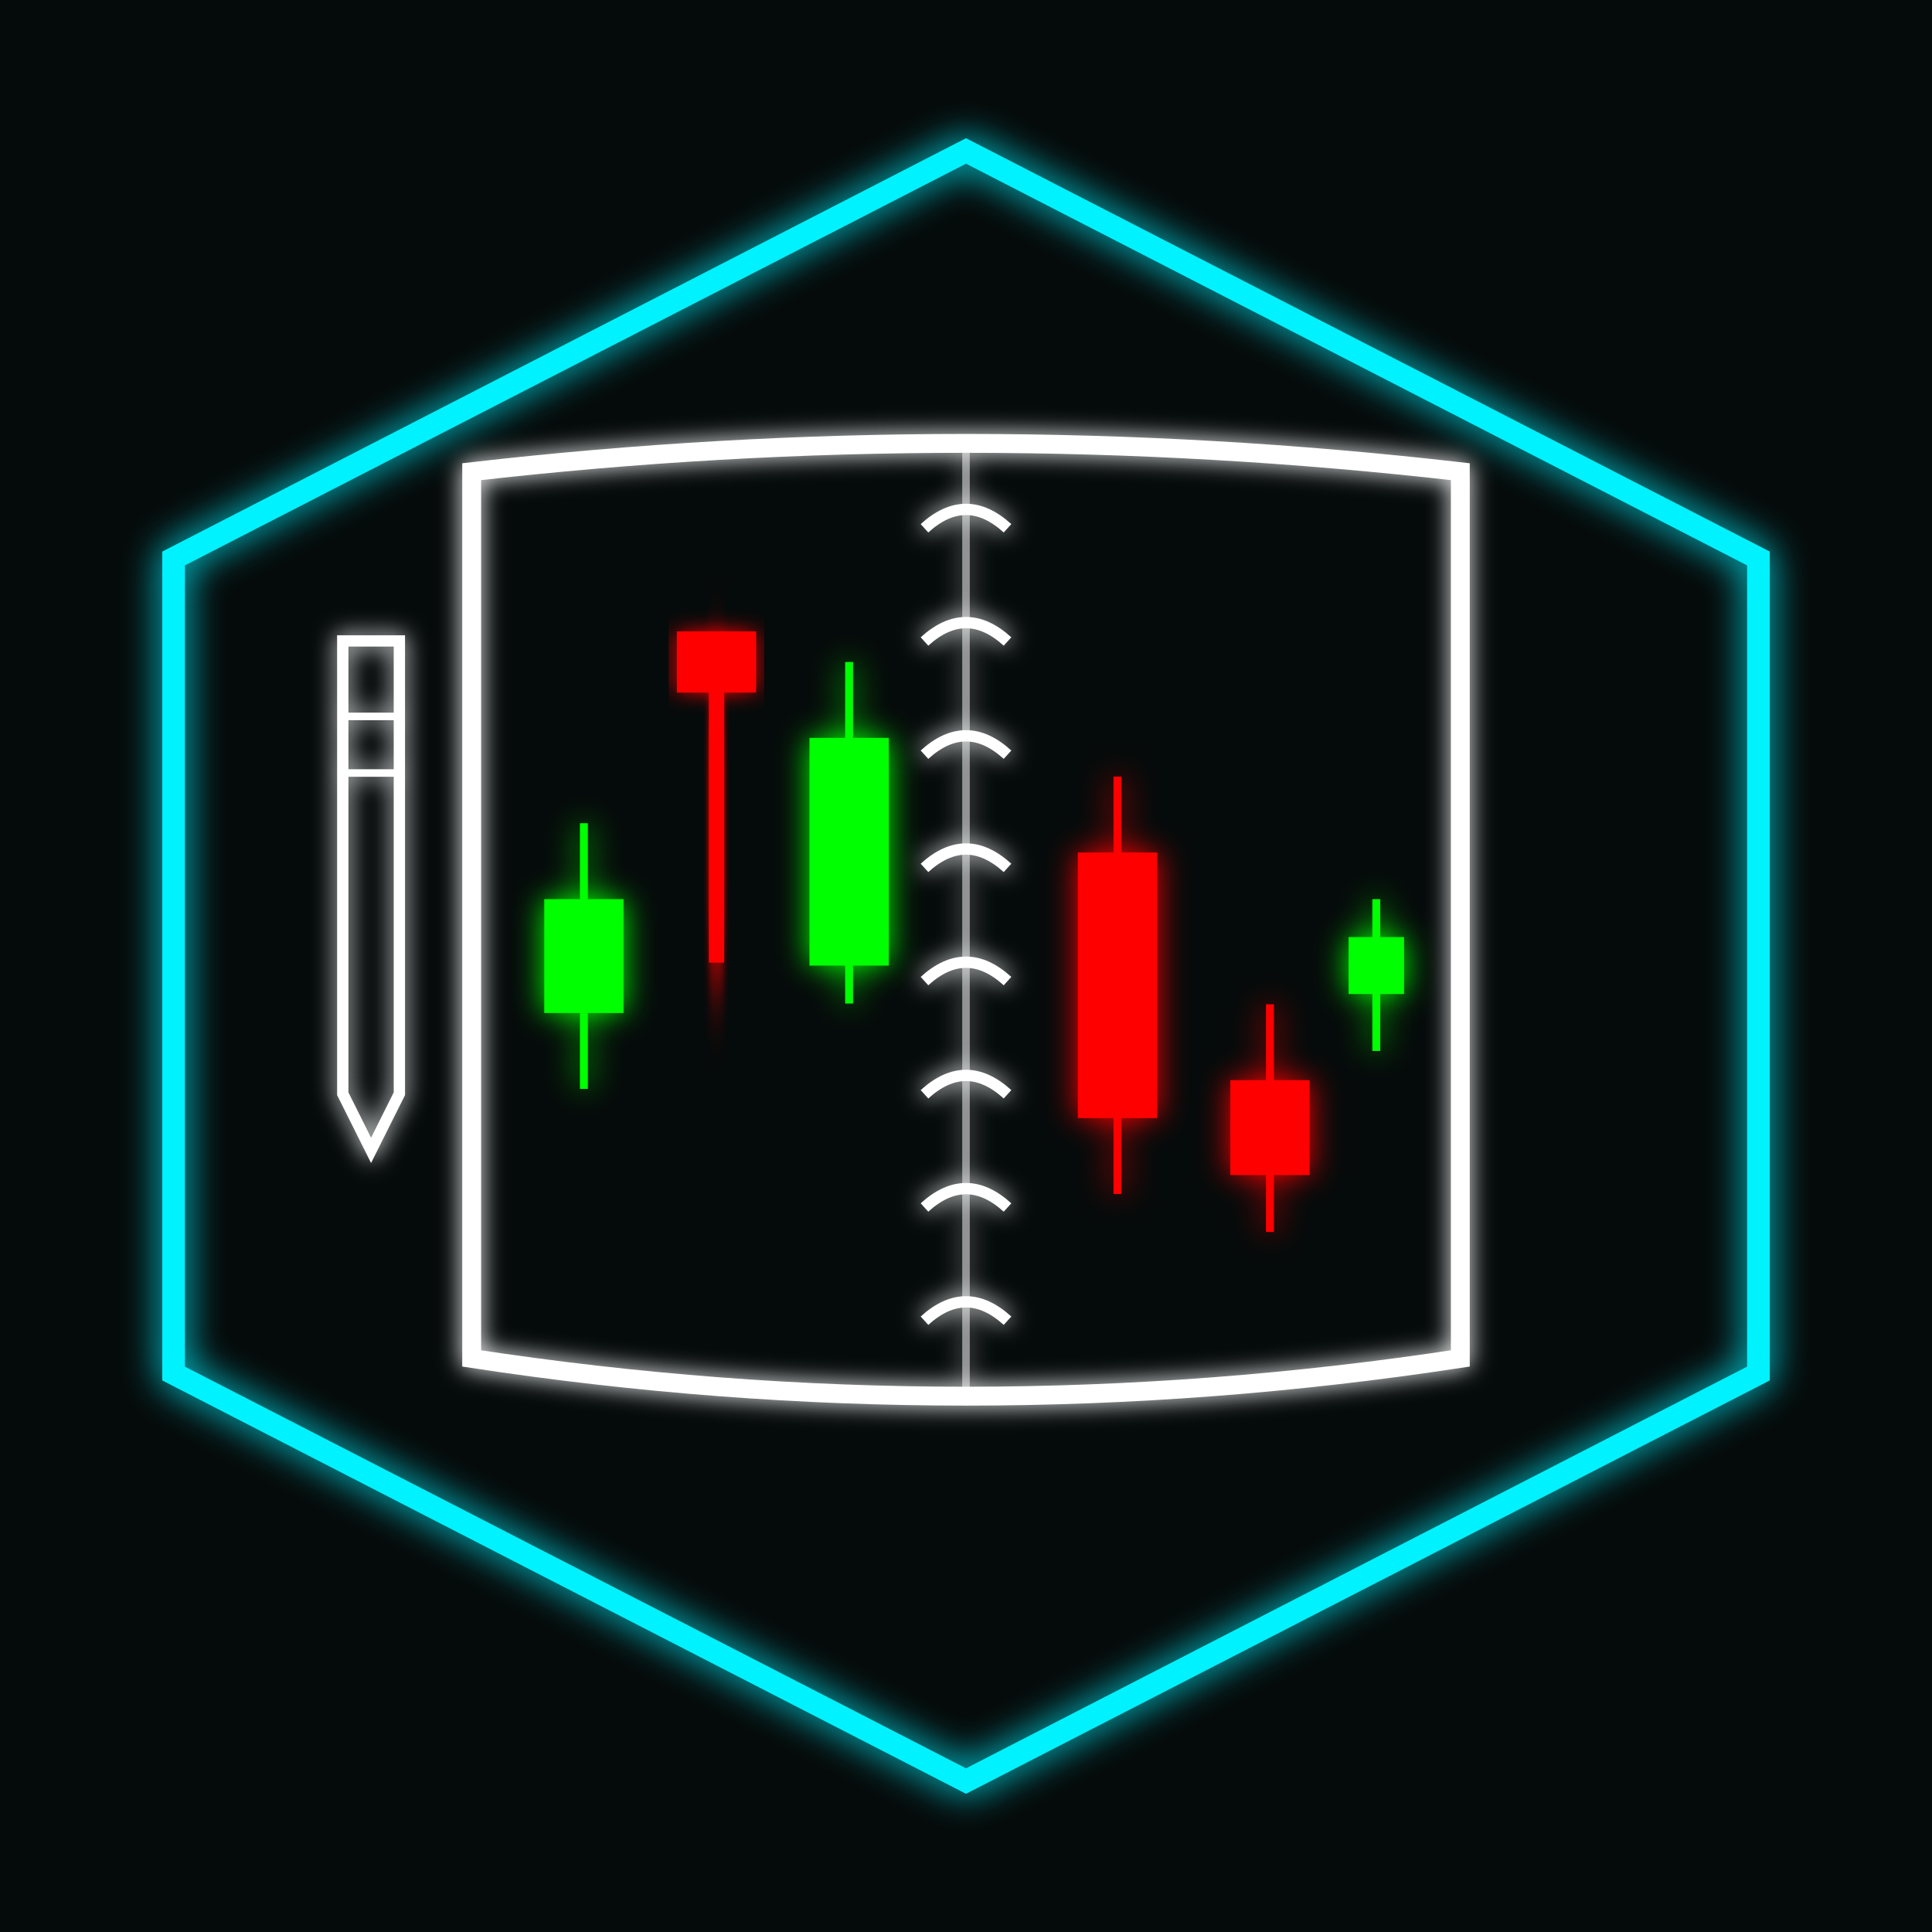
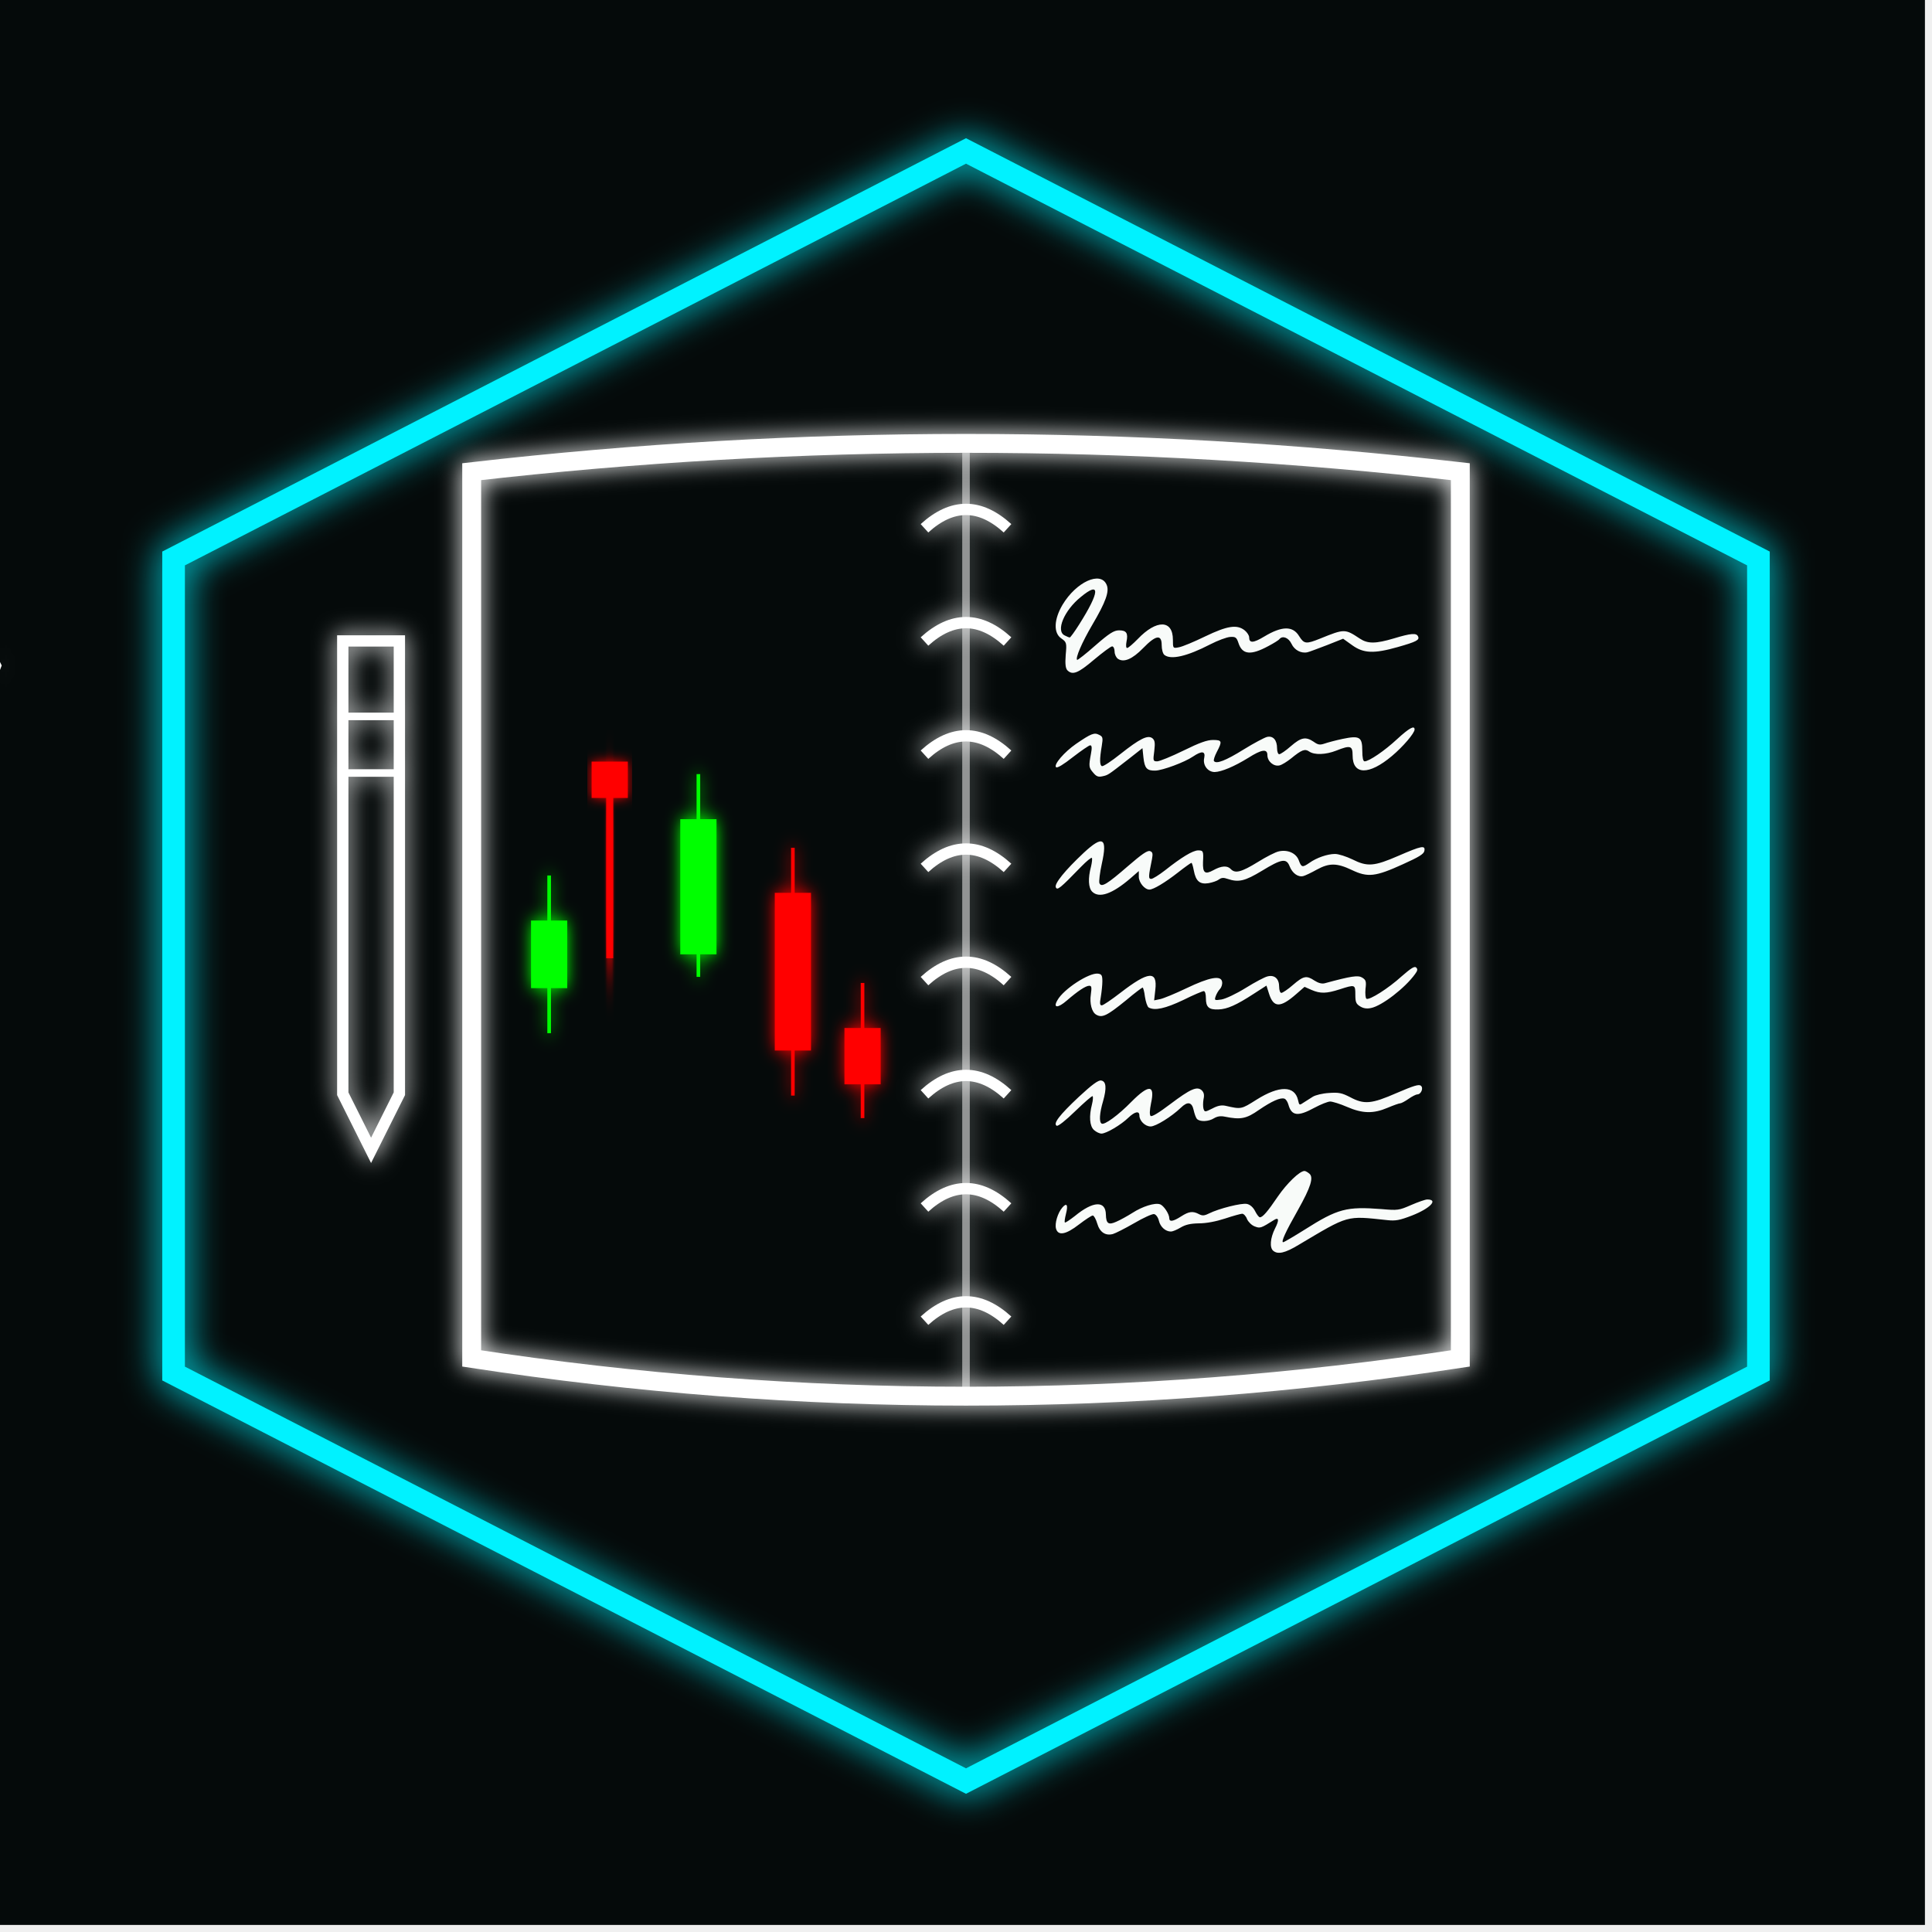
<svg xmlns="http://www.w3.org/2000/svg" width="512" height="512" viewBox="0 0 512 512" version="1.1" id="svg20">
  <defs id="defs4">
    <filter id="cyanGlow" x="-0.036" y="-0.036" width="1.071" height="1.071">
      <feGaussianBlur stdDeviation="5" result="blur" id="feGaussianBlur1" />
      <feComposite in="SourceGraphic" in2="blur" operator="over" id="feComposite1" />
    </filter>
-     <filter id="whiteGlow" x="-0.58" y="-0.064" width="2.16" height="1.143">
+     <filter id="whiteGlow" x="-0.58" y="-1.74" width="2.16" height="4.402">
      <feGaussianBlur stdDeviation="3" result="blur" id="feGaussianBlur2" />
      <feComposite in="SourceGraphic" in2="blur" operator="over" id="feComposite2" />
    </filter>
    <filter id="redGlow" x="-0.48" y="-0.16" width="1.96" height="1.32">
      <feGaussianBlur stdDeviation="4" result="blur" id="feGaussianBlur3" />
      <feComposite in="SourceGraphic" in2="blur" operator="over" id="feComposite3" />
    </filter>
-     <filter id="greenGlow" x="-0.686" y="-0.24" width="2.371" height="1.48">
+     <filter id="greenGlow" x="-0.48" y="-0.137" width="1.96" height="1.274">
      <feGaussianBlur stdDeviation="4" result="blur" id="feGaussianBlur4" />
      <feComposite in="SourceGraphic" in2="blur" operator="over" id="feComposite4" />
    </filter>
    <filter id="redGlow-3" x="-inf" y="-0.384" width="inf" height="1.768">
      <feGaussianBlur stdDeviation="4" result="blur" id="feGaussianBlur3-6" />
      <feComposite in="SourceGraphic" in2="blur" operator="over" id="feComposite3-7" />
    </filter>
    <filter id="redGlow-3-2" x="-0.48" y="-0.384" width="1.96" height="1.768">
      <feGaussianBlur stdDeviation="4" result="blur" id="feGaussianBlur3-6-9" />
      <feComposite in="SourceGraphic" in2="blur" operator="over" id="feComposite3-7-1" />
    </filter>
+     <filter id="whiteGlow-3" x="-0.373" y="-1.74" width="1.746" height="4.402">
+       <feGaussianBlur stdDeviation="3" result="blur" id="feGaussianBlur2-6" />
+       <feComposite in="SourceGraphic" in2="blur" operator="over" id="feComposite2-7" />
+     </filter>
+     <filter id="whiteGlow-3-5" x="-0.373" y="-1.74" width="1.746" height="4.402">
+       <feGaussianBlur stdDeviation="3" result="blur" id="feGaussianBlur2-6-6" />
+       <feComposite in="SourceGraphic" in2="blur" operator="over" id="feComposite2-7-2" />
+     </filter>
+     <filter id="whiteGlow-3-2" x="-0.373" y="-1.74" width="1.746" height="4.402">
+       <feGaussianBlur stdDeviation="3" result="blur" id="feGaussianBlur2-6-7" />
+       <feComposite in="SourceGraphic" in2="blur" operator="over" id="feComposite2-7-0" />
+     </filter>
+     <filter id="whiteGlow-3-6" x="-0.366" y="-1.655" width="1.732" height="4.235">
+       <feGaussianBlur stdDeviation="3" result="blur" id="feGaussianBlur2-6-0" />
+       <feComposite in="SourceGraphic" in2="blur" operator="over" id="feComposite2-7-6" />
+     </filter>
+     <filter id="whiteGlow-3-1" x="-0.397" y="-1.598" width="1.793" height="4.124">
+       <feGaussianBlur stdDeviation="3" result="blur" id="feGaussianBlur2-6-8" />
+       <feComposite in="SourceGraphic" in2="blur" operator="over" id="feComposite2-7-7" />
+     </filter>
+     <filter id="whiteGlow-3-6-9" x="-0.373" y="-1.74" width="1.746" height="4.402">
+       <feGaussianBlur stdDeviation="3" result="blur" id="feGaussianBlur2-6-0-2" />
+       <feComposite in="SourceGraphic" in2="blur" operator="over" id="feComposite2-7-6-0" />
+     </filter>
+     <filter id="whiteGlow-3-59" x="-0.373" y="-1.74" width="1.746" height="4.402">
+       <feGaussianBlur stdDeviation="3" result="blur" id="feGaussianBlur2-6-2" />
+       <feComposite in="SourceGraphic" in2="blur" operator="over" id="feComposite2-7-28" />
+     </filter>
+     <filter id="whiteGlow-3-6-97" x="-0.373" y="-1.74" width="1.746" height="4.402">
+       <feGaussianBlur stdDeviation="3" result="blur" id="feGaussianBlur2-6-0-3" />
+       <feComposite in="SourceGraphic" in2="blur" operator="over" id="feComposite2-7-6-6" />
+     </filter>
+     <filter id="whiteGlow-3-1-1" x="-0.373" y="-1.74" width="1.746" height="4.402">
+       <feGaussianBlur stdDeviation="3" result="blur" id="feGaussianBlur2-6-8-2" />
+       <feComposite in="SourceGraphic" in2="blur" operator="over" id="feComposite2-7-7-9" />
+     </filter>
+     <filter id="whiteGlow-3-6-9-3" x="-0.373" y="-1.74" width="1.746" height="4.402">
+       <feGaussianBlur stdDeviation="3" result="blur" id="feGaussianBlur2-6-0-2-1" />
+       <feComposite in="SourceGraphic" in2="blur" operator="over" id="feComposite2-7-6-0-9" />
+     </filter>
+     <filter id="whiteGlow-3-0" x="-0.373" y="-1.74" width="1.746" height="4.402">
+       <feGaussianBlur stdDeviation="3" result="blur" id="feGaussianBlur2-6-3" />
+       <feComposite in="SourceGraphic" in2="blur" operator="over" id="feComposite2-7-61" />
+     </filter>
+     <filter id="whiteGlow-3-6-0" x="-0.373" y="-1.74" width="1.746" height="4.402">
+       <feGaussianBlur stdDeviation="3" result="blur" id="feGaussianBlur2-6-0-6" />
+       <feComposite in="SourceGraphic" in2="blur" operator="over" id="feComposite2-7-6-3" />
+     </filter>
+     <filter id="whiteGlow-3-1-2" x="-0.373" y="-1.74" width="1.746" height="4.402">
+       <feGaussianBlur stdDeviation="3" result="blur" id="feGaussianBlur2-6-8-0" />
+       <feComposite in="SourceGraphic" in2="blur" operator="over" id="feComposite2-7-7-6" />
+     </filter>
+     <filter id="whiteGlow-3-6-9-1" x="-0.373" y="-1.74" width="1.746" height="4.402">
+       <feGaussianBlur stdDeviation="3" result="blur" id="feGaussianBlur2-6-0-2-5" />
+       <feComposite in="SourceGraphic" in2="blur" operator="over" id="feComposite2-7-6-0-5" />
+     </filter>
+     <filter id="whiteGlow-3-67" x="-inf" y="-inf" width="inf" height="inf">
+       <feGaussianBlur stdDeviation="3" result="blur" id="feGaussianBlur2-6-36" />
+       <feComposite in="SourceGraphic" in2="blur" operator="over" id="feComposite2-7-5" />
+     </filter>
  </defs>
-   <rect width="512" height="512" fill="#050a0a" id="rect4" x="-6.6757202e-06" y="0" />
+   <rect width="512" height="512" fill="#050a0a" id="rect4" x="-1.874" y="-1.874" />
  <polygon points="256,40 466,148 466,364 256,472 46,364 46,148" fill="none" stroke="#00f2ff" stroke-width="6" filter="url(#cyanGlow)" id="polygon4" />
  <g filter="url(#whiteGlow)" id="g4">
    <path d="M 125,125 Q 256,110 387,125 L 387,360 Q 256,380 125,360 Z" fill="none" stroke="#ffffff" stroke-width="5" id="path4" />
    <line x1="256" y1="120" x2="256" y2="370" stroke="#ffffff" stroke-width="2" opacity="0.5" id="line4" />
  </g>
-   <g filter="url(#whiteGlow)" stroke="#ffffff" stroke-width="3" fill="none" id="g12">
-     <path d="M 245,140 Q 256,130 267,140" id="path5" />
-     <path d="M 245,170 Q 256,160 267,170" id="path6" />
-     <path d="M 245,200 Q 256,190 267,200" id="path7" />
-     <path d="M 245,230 Q 256,220 267,230" id="path8" />
-     <path d="M 245,260 Q 256,250 267,260" id="path9" />
-     <path d="M 245,290 Q 256,280 267,290" id="path10" />
-     <path d="M 245,320 Q 256,310 267,320" id="path11" />
-     <path d="M 245,350 Q 256,340 267,350" id="path12" />
-   </g>
+   <path d="m 245,140 q 11,-10 22,0" id="path5" style="fill:none;stroke:#ffffff;stroke-width:3;filter:url(#whiteGlow)" />
+   <path d="m -117.34,174.633 v 0" id="path5-3-3" style="fill:none;stroke:#ffffff;stroke-width:3;filter:url(#whiteGlow-3-67)" transform="matrix(-0.6277603,0.03992429,-0.06864025,-1.079283,-169.3235,369.1745)" />
+   <path d="m -138.163,175.792 q 11,-10 22,0" id="path5-3-6-7-9" style="fill:none;stroke:#ffffff;stroke-width:3;filter:url(#whiteGlow-3-6-9-1)" transform="matrix(-0.4653501,0.04316493,-0.103396,-1.114686,-46.24888,377.0804)" />
+   <path d="m 245,170 q 11,-10 22,0" id="path6" style="fill:none;stroke:#ffffff;stroke-width:3;filter:url(#whiteGlow)" />
+   <path d="m 245,200 q 11,-10 22,0" id="path7" style="fill:none;stroke:#ffffff;stroke-width:3;filter:url(#whiteGlow)" />
+   <path d="m 245,230 q 11,-10 22,0" id="path8" style="fill:none;stroke:#ffffff;stroke-width:3;filter:url(#whiteGlow)" />
+   <path d="m 245,260 q 11,-10 22,0" id="path9" style="fill:none;stroke:#ffffff;stroke-width:3;filter:url(#whiteGlow)" />
+   <path d="m 245,290 q 11,-10 22,0" id="path10" style="fill:none;stroke:#ffffff;stroke-width:3;filter:url(#whiteGlow)" />
+   <path d="m 245,320 q 11,-10 22,0" id="path11" style="fill:none;stroke:#ffffff;stroke-width:3;filter:url(#whiteGlow)" />
+   <path d="m 245,350 q 11,-10 22,0" id="path12" style="fill:none;stroke:#ffffff;stroke-width:3;filter:url(#whiteGlow)" />
  <g transform="translate(80.83751,169.855)" filter="url(#whiteGlow)" id="g14">
    <path d="M 10,0 H 25 V 120 L 17.5,135 10,120 Z" fill="none" stroke="#ffffff" stroke-width="3" id="path13" />
    <line x1="10" y1="20" x2="25" y2="20" stroke="#ffffff" stroke-width="2" id="line13" />
    <line x1="10" y1="35" x2="25" y2="35" stroke="#ffffff" stroke-width="2" id="line14" />
  </g>
-   <g filter="url(#greenGlow)" id="g15" transform="matrix(1.050004,0,0,1.005719,128.4845,137.7102)">
-     <line x1="25" y1="80" x2="25" y2="150" stroke="#00ff00" stroke-width="2" id="line15" />
-     <rect x="15" y="100" width="20" height="30" fill="#00ff00" id="rect15" />
+   <line x1="175" y1="120" x2="175" y2="180" stroke="#ff0000" stroke-width="2" id="line18-5" transform="matrix(1.050004,0,0,1.933648,6.126692,-55.04719)" style="filter:url(#redGlow-3)" />
+   <g id="g3" transform="matrix(1.029331,0,0,0.6621525,-3.219403,92.03212)">
+     <g filter="url(#greenGlow)" id="g15" transform="matrix(0.4659805,0,0,0.9016256,132.8599,139.2757)">
+       <line x1="25" y1="80" x2="25" y2="150" stroke="#00ff00" stroke-width="2" id="line15" />
+       <rect x="15" y="100" width="20" height="30" fill="#00ff00" id="rect15" />
+     </g>
+     <g filter="url(#greenGlow)" id="g16" transform="matrix(0.4659805,0,0,0.9016256,147.986,134.7675)">
+       <line x1="75" y1="40" x2="75" y2="130" stroke="#00ff00" stroke-width="2" id="line16" />
+       <rect x="65" y="60" width="20" height="60" fill="#00ff00" id="rect16" />
+     </g>
+     <g filter="url(#redGlow)" id="g17" transform="matrix(0.4659805,0,0,0.9016256,149.0142,155.2326)">
+       <line x1="125" y1="50" x2="125" y2="160" stroke="#ff0000" stroke-width="2" id="line17" />
+       <rect x="115" y="70" width="20" height="70" fill="#ff0000" id="rect17" />
+     </g>
+     <g filter="url(#redGlow)" id="g18" transform="matrix(0.4659805,0,0,0.9016256,143.6518,146.2164)">
+       <line x1="175" y1="120" x2="175" y2="180" stroke="#ff0000" stroke-width="2" id="line18" />
+       <rect x="165" y="140" width="20" height="25" fill="#ff0000" id="rect18" />
+     </g>
+     <g id="g1" transform="matrix(0.4437893,0,0,0.8964984,75.83985,15.8187)">
+       <rect x="165" y="140" width="20" height="25" fill="#ff0000" id="rect18-6" transform="matrix(1.050004,0,0,0.6489335,6.126692,76.47345)" style="filter:url(#redGlow-3)" />
+       <rect x="165" y="140" width="20" height="25" fill="#ff0000" id="rect18-6-7" transform="matrix(-0.2019306,0,0,2.956213,225.2152,-232.6548)" style="filter:url(#redGlow-3-2)" />
+     </g>
  </g>
-   <g filter="url(#greenGlow)" id="g16" transform="matrix(1.050004,0,0,1.005719,146.2698,135.207)">
-     <line x1="75" y1="40" x2="75" y2="130" stroke="#00ff00" stroke-width="2" id="line16" />
-     <rect x="65" y="60" width="20" height="60" fill="#00ff00" id="rect16" />
-   </g>
-   <g filter="url(#redGlow)" id="g17" transform="matrix(1.050004,0,0,1.005719,164.8853,155.5094)">
-     <line x1="125" y1="50" x2="125" y2="160" stroke="#ff0000" stroke-width="2" id="line17" />
-     <rect x="115" y="70" width="20" height="70" fill="#ff0000" id="rect17" />
-   </g>
-   <g filter="url(#redGlow)" id="g18" transform="matrix(1.050004,0,0,1.005719,152.8021,145.4522)">
-     <line x1="175" y1="120" x2="175" y2="180" stroke="#ff0000" stroke-width="2" id="line18" />
-     <rect x="165" y="140" width="20" height="25" fill="#ff0000" id="rect18" />
-   </g>
-   <line x1="175" y1="120" x2="175" y2="180" stroke="#ff0000" stroke-width="2" id="line18-5" transform="matrix(1.050004,0,0,1.933648,6.126692,-55.04719)" style="filter:url(#redGlow-3)" />
-   <rect x="165" y="140" width="20" height="25" fill="#ff0000" id="rect18-6" transform="matrix(1.050004,0,0,0.6489335,6.126692,76.47345)" style="filter:url(#redGlow-3)" />
-   <rect x="165" y="140" width="20" height="25" fill="#ff0000" id="rect18-6-7" transform="matrix(-0.2019306,0,0,2.956213,225.2152,-232.6548)" style="filter:url(#redGlow-3-2)" />
-   <g filter="url(#greenGlow)" id="g19" transform="matrix(1.050004,0,0,1.005719,128.4845,137.7102)">
-     <line x1="225" y1="100" x2="225" y2="140" stroke="#00ff00" stroke-width="2" id="line19" />
-     <rect x="218" y="110" width="14" height="15" fill="#00ff00" id="rect19" />
+   <circle id="path15" style="fill:#ffffff;stroke:#000000" cx="-47.63" cy="165.722" r="0.216" />
+   <g id="g2">
+     <path d="m 337.418,331.47 c -1.008,-0.85 -0.784,-3.351 0.448,-5.853 1.176,-2.266 1.064,-3.115 -0.224,-2.313 -3.528,2.218 -3.696,2.266 -5.151,1.699 -0.784,-0.283 -1.68,-1.18 -2.016,-1.935 -0.28,-0.802 -0.896,-1.416 -1.288,-1.416 -0.336,0 -2.408,0.566 -4.535,1.274 -2.464,0.802 -4.983,1.274 -6.943,1.274 -2.24,0.047 -3.528,0.33 -4.871,1.133 -0.952,0.566 -2.072,1.038 -2.52,1.038 -1.456,0 -2.8,-1.227 -3.192,-2.832 -0.224,-0.944 -0.784,-1.699 -1.288,-1.794 -0.448,-0.094 -2.856,0.991 -5.263,2.407 -2.464,1.416 -4.983,2.69 -5.655,2.879 -1.96,0.519 -3.472,-0.472 -4.143,-2.785 -0.336,-1.18 -0.896,-2.124 -1.176,-2.124 -0.336,0 -1.96,1.086 -3.64,2.36 -3.528,2.738 -5.543,3.068 -6.103,1.133 -0.392,-1.369 0.448,-4.201 1.68,-5.617 1.176,-1.369 1.568,-0.661 0.952,1.699 -0.28,1.133 -0.448,2.171 -0.28,2.266 0.112,0.142 1.288,-0.661 2.632,-1.699 4.871,-4.012 8.175,-4.154 8.231,-0.378 0.056,2.36 0.672,2.832 2.744,1.888 1.008,-0.425 2.968,-1.51 4.311,-2.36 2.632,-1.699 5.935,-2.738 7.279,-2.266 0.952,0.283 2.464,2.549 2.464,3.682 0,1.038 1.008,0.897 3.136,-0.472 2.072,-1.322 3.08,-1.463 4.703,-0.614 0.896,0.472 1.4,0.472 2.632,-0.142 2.744,-1.369 8.735,-2.832 10.079,-2.549 0.84,0.142 1.68,0.897 2.184,1.888 0.448,0.897 1.008,1.652 1.288,1.652 0.728,0 2.016,-1.463 4.759,-5.522 2.408,-3.493 5.767,-6.75 7.055,-6.75 0.28,0 0.84,0.33 1.288,0.708 1.176,0.991 0.392,3.54 -3.024,9.629 -3.304,5.806 -4.535,8.543 -3.92,8.543 0.224,0 2.8,-1.51 5.655,-3.304 8.847,-5.617 11.143,-6.183 20.437,-5.475 4.311,0.378 4.591,0.33 7.839,-1.086 1.848,-0.802 3.752,-1.463 4.255,-1.463 3.024,0 0.784,2.36 -4.031,4.248 -3.304,1.274 -4.367,1.463 -6.551,1.227 -11.031,-1.18 -10.079,-1.416 -23.517,6.561 -3.584,2.171 -5.487,2.596 -6.719,1.558 z" id="path179" style="fill:#f8fbf9;stroke-width:0.514" />
+     <path d="m 289.917,299.468 c -1.151,-1.038 -1.36,-3.634 -0.523,-6.844 0.261,-1.038 0.314,-1.982 0.157,-2.124 -0.157,-0.142 -2.197,1.652 -4.602,3.965 -2.563,2.502 -4.55,4.059 -4.916,3.87 -0.994,-0.566 0.68,-2.785 5.858,-7.646 3.452,-3.21 5.178,-4.484 5.91,-4.342 1.36,0.189 1.517,1.982 0.523,5.475 -0.941,3.162 -1.098,5.57 -0.366,5.947 0.732,0.425 4.393,-2.218 7.897,-5.806 4.655,-4.673 6.276,-4.531 5.178,0.425 -0.366,1.841 -0.418,3.068 -0.105,3.351 0.314,0.283 2.197,-0.85 5.178,-3.115 5.387,-4.059 7.113,-4.814 8.368,-3.682 0.575,0.566 0.732,1.227 0.471,2.36 -0.157,0.897 -0.157,2.03 0,2.549 0.314,0.897 0.366,0.897 2.353,-0.094 1.412,-0.755 2.406,-0.944 3.504,-0.708 4.132,0.944 4.132,0.944 8.159,-1.605 6.067,-3.823 10.146,-3.776 11.035,0.094 0.314,1.416 0.366,1.416 1.464,0.661 0.68,-0.425 1.778,-1.133 2.458,-1.558 0.68,-0.425 2.563,-0.897 4.289,-0.991 2.615,-0.189 3.399,0 5.544,1.086 3.766,2.03 5.701,1.841 12.395,-1.086 4.393,-1.888 5.858,-2.36 6.38,-1.935 0.784,0.566 0.105,2.313 -0.941,2.313 -0.314,0 -1.36,0.519 -2.301,1.18 -0.941,0.661 -1.935,1.18 -2.197,1.18 -0.314,0 -1.778,0.519 -3.347,1.18 -3.766,1.605 -6.642,1.558 -10.774,-0.236 -1.83,-0.802 -3.87,-1.416 -4.445,-1.416 -0.628,0 -2.51,0.755 -4.184,1.652 -4.393,2.407 -6.067,2.171 -6.904,-0.85 -0.209,-0.755 -0.68,-1.463 -1.046,-1.558 -1.046,-0.378 -3.347,0.661 -6.747,2.974 -3.347,2.36 -4.864,2.643 -9.048,1.794 -1.151,-0.236 -1.987,-0.094 -2.876,0.425 -1.412,0.897 -3.713,0.991 -4.498,0.189 -0.314,-0.33 -0.68,-1.416 -0.889,-2.36 -0.471,-2.171 -1.621,-2.36 -3.399,-0.614 -2.458,2.36 -6.642,4.956 -8.002,4.956 -1.464,0 -2.981,-1.51 -2.981,-2.926 0,-1.274 -1.203,-1.038 -2.929,0.614 -1.935,1.888 -5.858,4.201 -7.113,4.201 -0.523,0 -1.412,-0.425 -1.987,-0.944 z" id="path180" style="fill:#f8fbf9;stroke-width:0.497" />
+     <path d="m 290.481,268.883 c -1.139,-0.661 -1.76,-2.974 -1.398,-5.334 0.259,-1.888 0.207,-2.313 -0.414,-2.313 -0.932,0 -3.003,1.369 -5.953,3.918 -2.381,2.077 -3.727,2.03 -2.485,-0.094 1.605,-2.926 8.438,-7.363 10.768,-7.033 0.932,0.142 1.139,0.425 1.139,2.03 0,1.038 -0.207,2.879 -0.414,4.154 -0.311,1.699 -0.259,2.218 0.259,2.218 0.362,0 2.588,-1.51 4.97,-3.351 7.403,-5.711 9.836,-5.947 9.215,-0.755 l -0.311,2.785 1.605,-0.33 c 0.88,-0.189 3.986,-1.463 6.937,-2.879 6.212,-2.974 9.215,-3.493 9.473,-1.699 0.104,0.614 -0.155,1.463 -0.569,1.888 -0.414,0.425 -0.932,1.322 -1.139,1.935 -0.362,1.086 -0.311,1.133 1.553,0.85 1.087,-0.189 3.831,-1.463 6.419,-3.068 2.433,-1.51 5.073,-2.926 5.85,-3.068 1.812,-0.425 3.003,0.661 3.003,2.785 0,0.897 0.259,1.605 0.569,1.605 0.362,0 1.76,-0.944 3.106,-2.124 2.795,-2.407 3.572,-2.549 5.694,-1.133 1.035,0.661 1.967,0.897 2.692,0.708 7.144,-1.935 8.852,-2.171 9.939,-1.51 0.984,0.614 1.139,0.991 0.88,3.021 -0.104,1.274 0,2.454 0.259,2.596 0.777,0.425 5.798,-2.738 9.318,-5.947 2.485,-2.171 3.417,-2.738 3.831,-2.36 0.466,0.425 0.414,0.85 -0.259,1.746 -2.64,3.682 -8.801,8.449 -11.699,9.015 -1.087,0.236 -2.019,0.094 -2.847,-0.425 -1.087,-0.661 -1.294,-1.133 -1.294,-3.115 0,-2.69 -0.052,-2.738 -4.141,-1.416 -3.52,1.133 -5.125,1.18 -7.506,0.142 l -1.812,-0.802 -2.226,1.935 c -4.193,3.682 -6.005,3.634 -7.196,-0.142 l -0.673,-2.124 -3.365,2.171 c -4.659,3.021 -6.989,4.059 -9.37,4.154 -2.537,0.094 -3.313,-0.614 -3.313,-2.974 0,-1.086 -0.207,-1.888 -0.569,-1.888 -0.311,0 -2.795,1.038 -5.436,2.36 -4.763,2.266 -7.558,2.879 -9.163,1.982 -0.362,-0.236 -0.777,-1.51 -0.984,-2.832 -0.155,-1.369 -0.466,-2.454 -0.621,-2.454 -0.155,0 -2.122,1.463 -4.297,3.304 -5.177,4.201 -6.419,4.814 -8.024,3.87 z" id="path181" style="fill:#f8fbf9;stroke-width:0.494" />
+     <path d="m 289.448,236.315 c -1.007,-0.991 -1.166,-3.54 -0.318,-6.655 0.265,-1.133 0.371,-2.171 0.212,-2.313 -0.159,-0.142 -1.431,0.897 -2.809,2.313 -5.671,5.853 -6.36,6.372 -6.731,5.475 -0.424,-0.944 2.438,-4.484 7.42,-9.157 5.088,-4.72 6.307,-3.965 4.77,2.926 -0.53,2.407 -0.795,4.72 -0.636,5.145 0.53,1.227 2.014,0.283 7.632,-4.578 3.551,-3.068 5.088,-4.154 5.777,-3.918 0.689,0.236 0.795,0.661 0.53,2.077 -0.954,4.673 -1.007,5.286 -0.212,5.286 0.424,0 2.067,-1.038 3.657,-2.266 4.346,-3.446 7.367,-5.286 8.798,-5.286 1.325,0 1.431,0.189 1.272,3.068 -0.106,2.926 0.53,3.398 2.756,2.171 2.12,-1.18 3.71,-1.274 4.611,-0.283 1.166,1.227 2.809,0.802 7.102,-1.841 2.279,-1.416 4.823,-2.738 5.724,-2.879 2.332,-0.472 4.505,0.519 5.194,2.407 0.689,1.888 0.954,1.935 2.809,0.661 1.908,-1.369 4.823,-2.36 6.784,-2.36 0.954,0 2.968,0.661 4.558,1.416 4.028,2.03 5.777,1.888 12.296,-0.944 6.095,-2.643 7.102,-2.832 6.837,-1.322 -0.106,0.85 -1.431,1.652 -5.724,3.587 -7.261,3.304 -9.275,3.54 -13.515,1.51 -3.975,-1.888 -5.989,-1.888 -9.275,-0.094 -1.431,0.802 -3.021,1.558 -3.551,1.699 -1.378,0.378 -2.915,-0.708 -3.657,-2.596 -0.848,-2.171 -2.12,-1.982 -7.367,1.227 -4.452,2.69 -6.148,3.115 -9.063,2.124 -1.06,-0.378 -1.643,-0.33 -2.279,0.142 -0.477,0.378 -1.696,0.802 -2.756,0.991 -2.332,0.378 -3.392,-0.519 -3.922,-3.351 -0.212,-1.133 -0.477,-2.03 -0.636,-2.03 -0.159,0 -1.749,1.133 -3.551,2.549 -3.445,2.69 -6.519,4.531 -7.579,4.531 -1.272,0 -2.809,-1.888 -2.809,-3.398 v -1.51 l -2.226,1.935 c -4.823,4.154 -8.268,5.334 -10.123,3.54 z" id="path182" style="fill:#f8fbf9;stroke-width:0.5" />
+     <path d="m 289.726,204.786 c -1.181,-1.369 -1.232,-1.699 -0.616,-5.003 0.308,-1.605 0.257,-2.266 -0.205,-2.266 -0.308,0 -2.361,1.416 -4.568,3.115 -2.515,1.982 -4.158,2.974 -4.466,2.69 -0.719,-0.661 2.156,-4.012 5.287,-6.183 4.004,-2.738 4.825,-3.068 6.108,-2.407 0.975,0.472 1.078,0.755 0.719,2.926 -0.616,3.587 -0.565,5.192 0.051,5.381 0.359,0.094 2.515,-1.322 4.876,-3.21 5.184,-4.106 7.237,-5.098 8.469,-4.201 0.667,0.566 0.77,1.18 0.513,3.398 -0.359,2.596 -0.308,2.738 0.77,2.738 0.616,0 3.747,-1.274 6.929,-2.832 4.312,-2.124 6.313,-2.832 7.853,-2.832 2.412,0 2.515,0.33 1.027,3.162 -0.565,1.086 -0.924,2.171 -0.77,2.407 0.565,0.897 3.131,-0.094 7.905,-3.068 2.669,-1.652 5.441,-3.115 6.159,-3.304 1.643,-0.378 2.669,0.85 2.669,3.021 0,0.85 0.257,1.558 0.565,1.558 0.359,0 1.745,-0.944 3.08,-2.124 2.72,-2.36 3.952,-2.596 6.057,-1.18 1.181,0.85 1.643,0.897 2.926,0.472 0.821,-0.283 2.926,-0.85 4.722,-1.227 4.517,-0.944 5.236,-0.519 5.236,3.115 0,1.841 0.205,2.832 0.616,2.832 1.181,0 5.338,-2.832 8.623,-5.9 3.131,-2.879 4.62,-3.729 4.62,-2.549 0,0.991 -3.08,4.578 -6.005,7.033 -6.108,5.145 -10.42,5.05 -10.42,-0.142 0,-2.596 -0.565,-2.785 -4.363,-1.274 -2.772,1.086 -5.749,1.18 -7.135,0.236 -1.129,-0.802 -2.002,-0.472 -4.825,1.841 -1.078,0.85 -2.412,1.699 -3.08,1.841 -1.54,0.33 -3.182,-1.086 -3.182,-2.738 0,-1.746 -1.54,-1.51 -5.03,0.708 -3.747,2.313 -7.135,3.729 -8.931,3.776 -1.848,0 -3.234,-1.841 -2.772,-3.776 0.359,-1.794 -0.667,-1.888 -2.977,-0.33 -2.207,1.51 -8.059,3.682 -10.009,3.729 -2.207,0.047 -2.823,-0.614 -3.131,-3.493 l -0.257,-2.454 -3.85,3.021 c -5.338,4.154 -5.236,4.106 -6.775,4.437 -1.078,0.236 -1.591,0.047 -2.412,-0.944 z" id="path183" style="fill:#f8fbf9;stroke-width:0.492" />
+     <path d="m 282.9,177.668 c -0.535,-0.519 -0.654,-1.746 -0.475,-4.106 0.297,-3.162 0.238,-3.398 -1.189,-4.39 -2.08,-1.416 -1.961,-5.003 0.357,-8.921 3.625,-6.042 10.044,-8.968 11.649,-5.334 0.832,1.746 -0.178,4.578 -3.804,10.714 -2.734,4.673 -4.517,8.826 -3.982,9.251 0.119,0.094 2.318,-1.605 4.814,-3.823 3.685,-3.21 4.933,-4.012 6.3,-4.012 1.961,0 2.437,0.755 1.961,3.021 -0.178,0.944 -0.119,1.699 0.178,1.652 0.297,0 1.545,-1.086 2.793,-2.36 4.992,-5.239 9.331,-5.145 9.331,0.189 0,2.266 0,2.313 1.605,1.982 0.891,-0.142 4.041,-1.463 6.954,-2.879 5.884,-2.832 8.44,-3.21 10.46,-1.605 0.654,0.519 1.189,1.369 1.189,1.841 0,1.605 1.07,1.558 3.982,-0.189 4.695,-2.832 7.607,-2.879 9.272,-0.094 1.308,2.077 1.842,2.124 5.587,0.614 6.419,-2.596 6.538,-2.596 10.46,0 2.14,1.416 4.16,1.416 9.093,-0.047 4.517,-1.369 5.943,-1.463 6.359,-0.519 0.475,0.944 -0.416,1.416 -5.408,2.832 -6.3,1.794 -9.034,1.652 -12.006,-0.472 l -2.437,-1.746 -4.279,1.699 c -2.377,0.897 -4.695,1.794 -5.171,1.888 -1.664,0.378 -3.447,-0.566 -4.22,-2.218 -0.773,-1.652 -2.377,-2.266 -3.209,-1.274 -0.178,0.283 -1.486,1.086 -2.912,1.841 -4.695,2.549 -6.954,2.313 -7.964,-0.85 -0.475,-1.416 -0.773,-1.652 -2.14,-1.558 -0.951,0.047 -3.328,0.944 -5.349,1.982 -6.122,3.162 -10.401,4.154 -12.124,2.785 -0.416,-0.33 -0.713,-1.463 -0.713,-2.596 0,-2.926 -1.545,-2.69 -4.933,0.802 -2.853,2.926 -5.111,3.87 -6.657,2.832 -0.475,-0.33 -0.892,-1.18 -0.892,-1.935 0,-0.755 -0.297,-1.369 -0.654,-1.369 -0.357,0 -2.496,1.605 -4.814,3.54 -4.16,3.54 -5.646,4.154 -7.013,2.832 z m 3.091,-12.178 c 5.527,-8.732 5.646,-11.611 0.416,-7.269 -4.398,3.54 -6.716,9.062 -4.22,10.195 0.535,0.283 1.129,0.519 1.308,0.519 0.178,0 1.308,-1.558 2.496,-3.446 z" id="path184" style="fill:#f8fbf9;stroke-width:0.53" />
  </g>
</svg>
